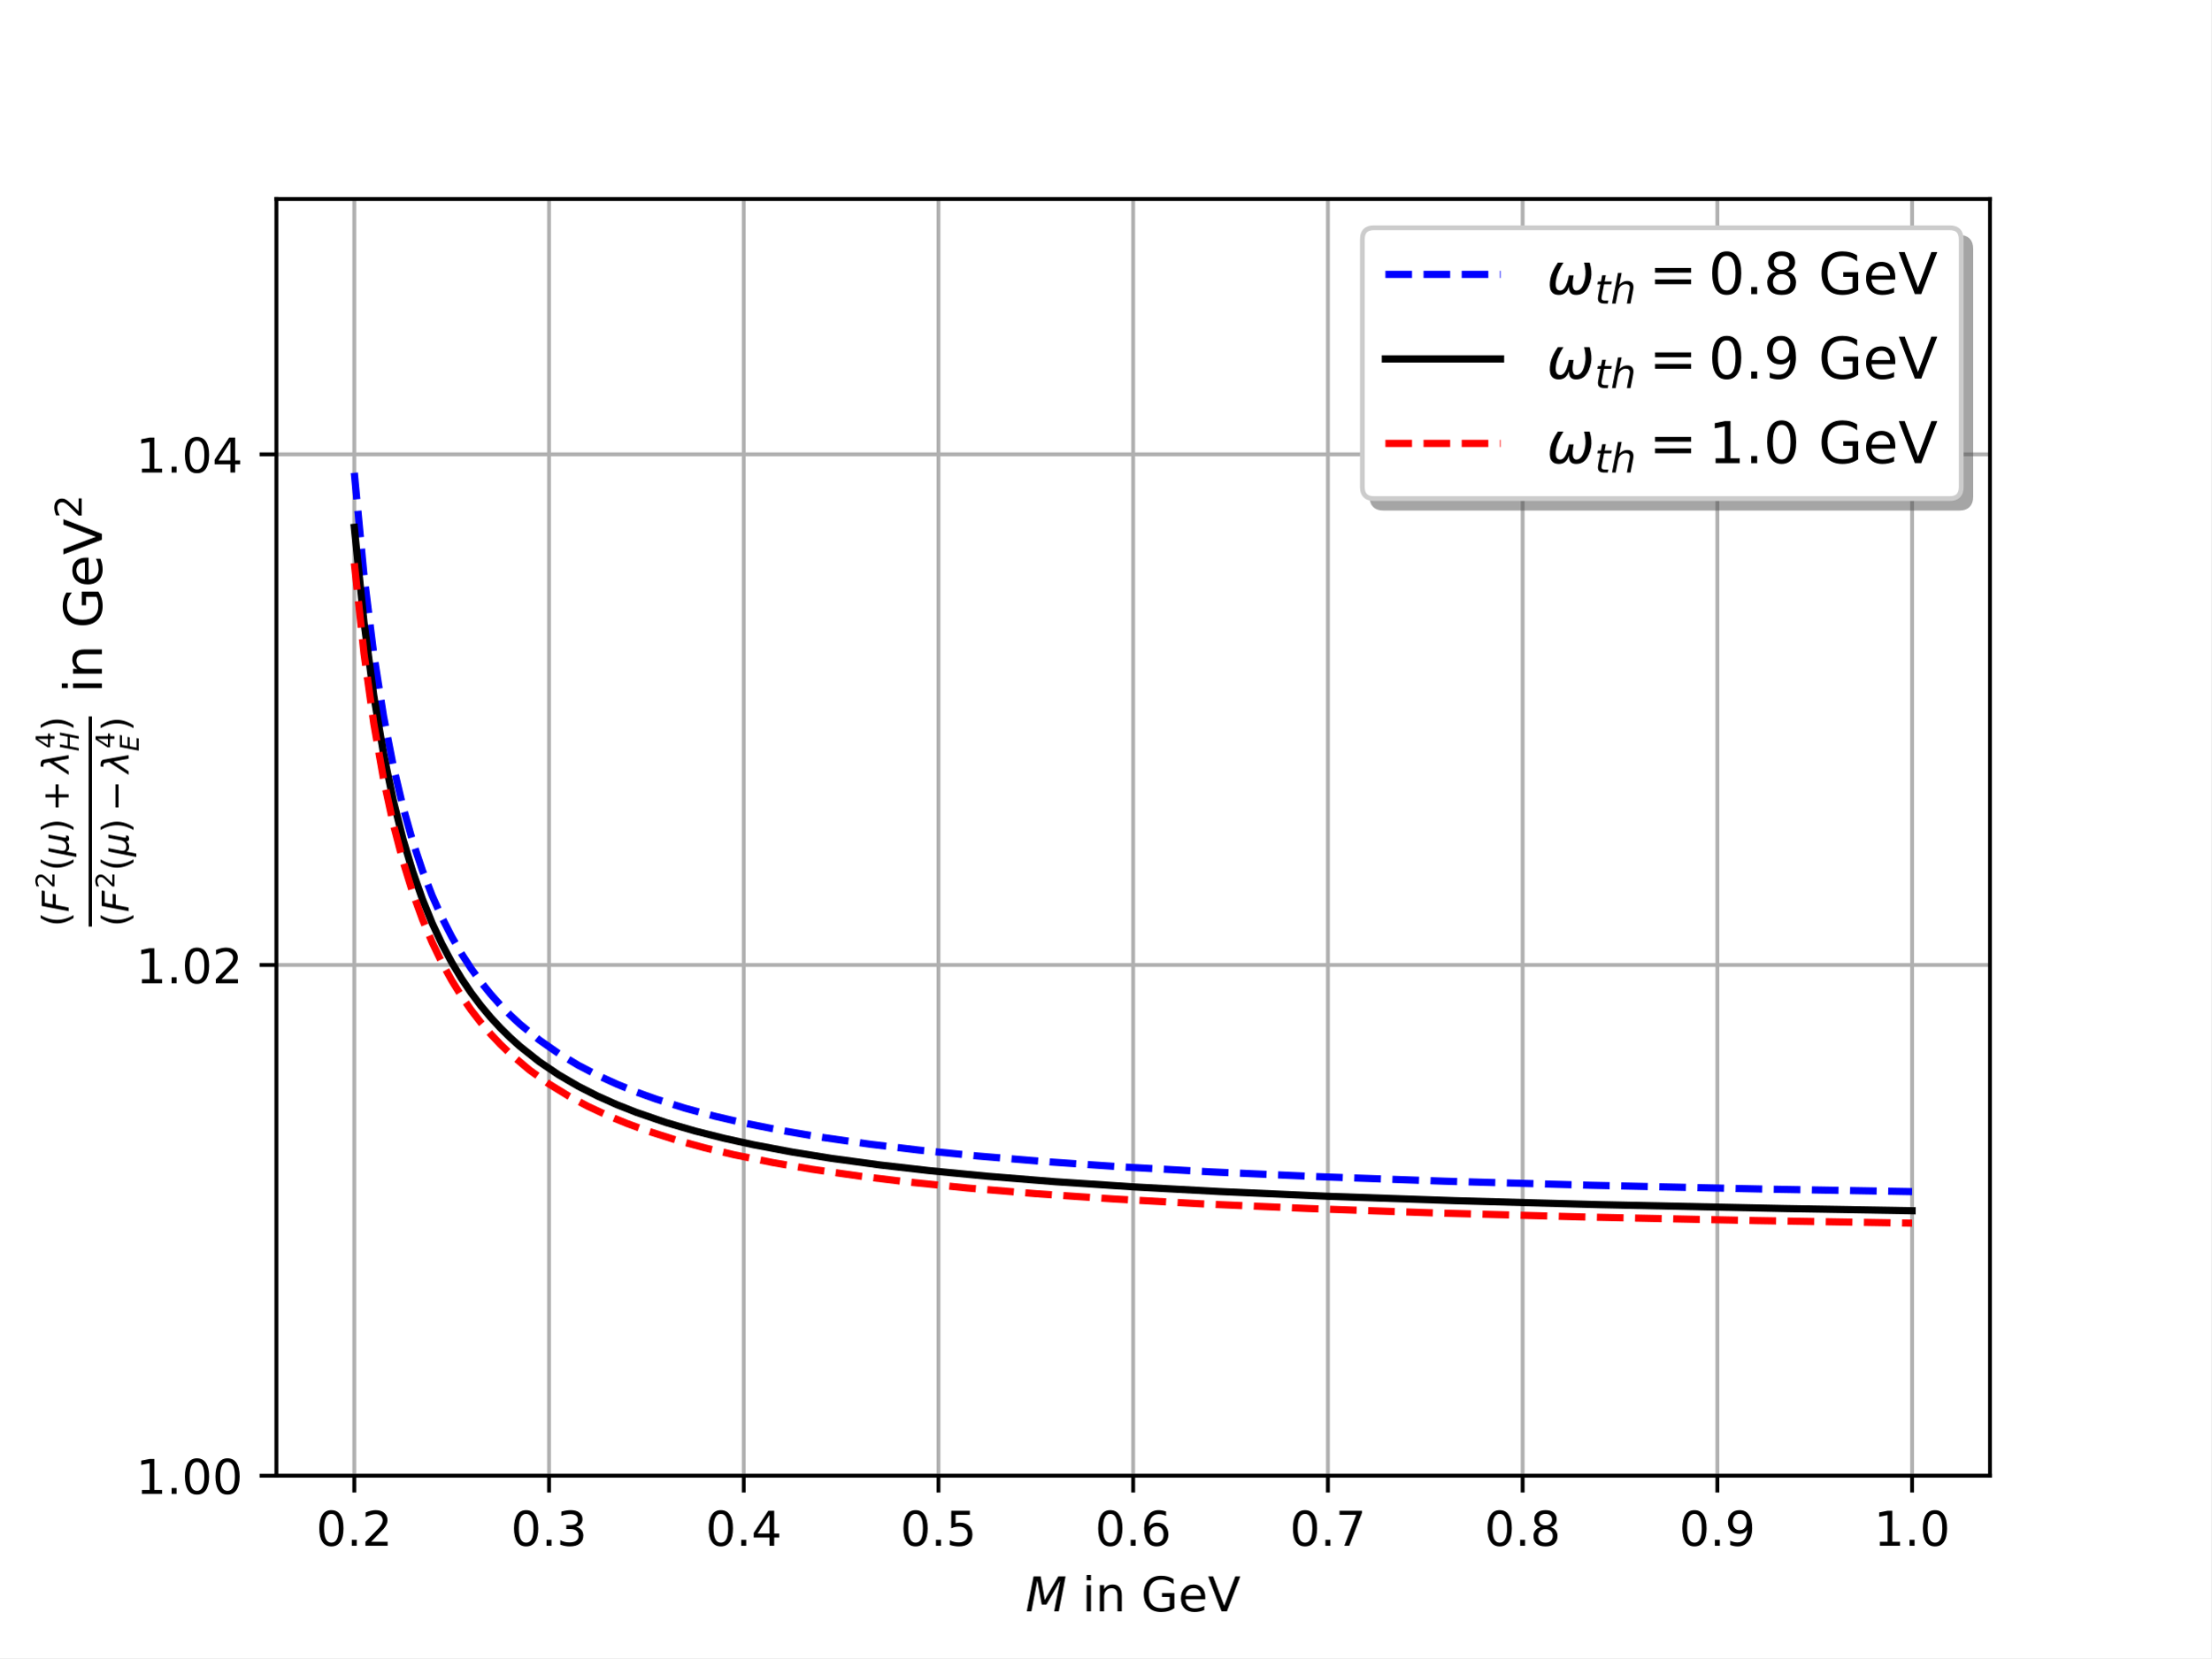
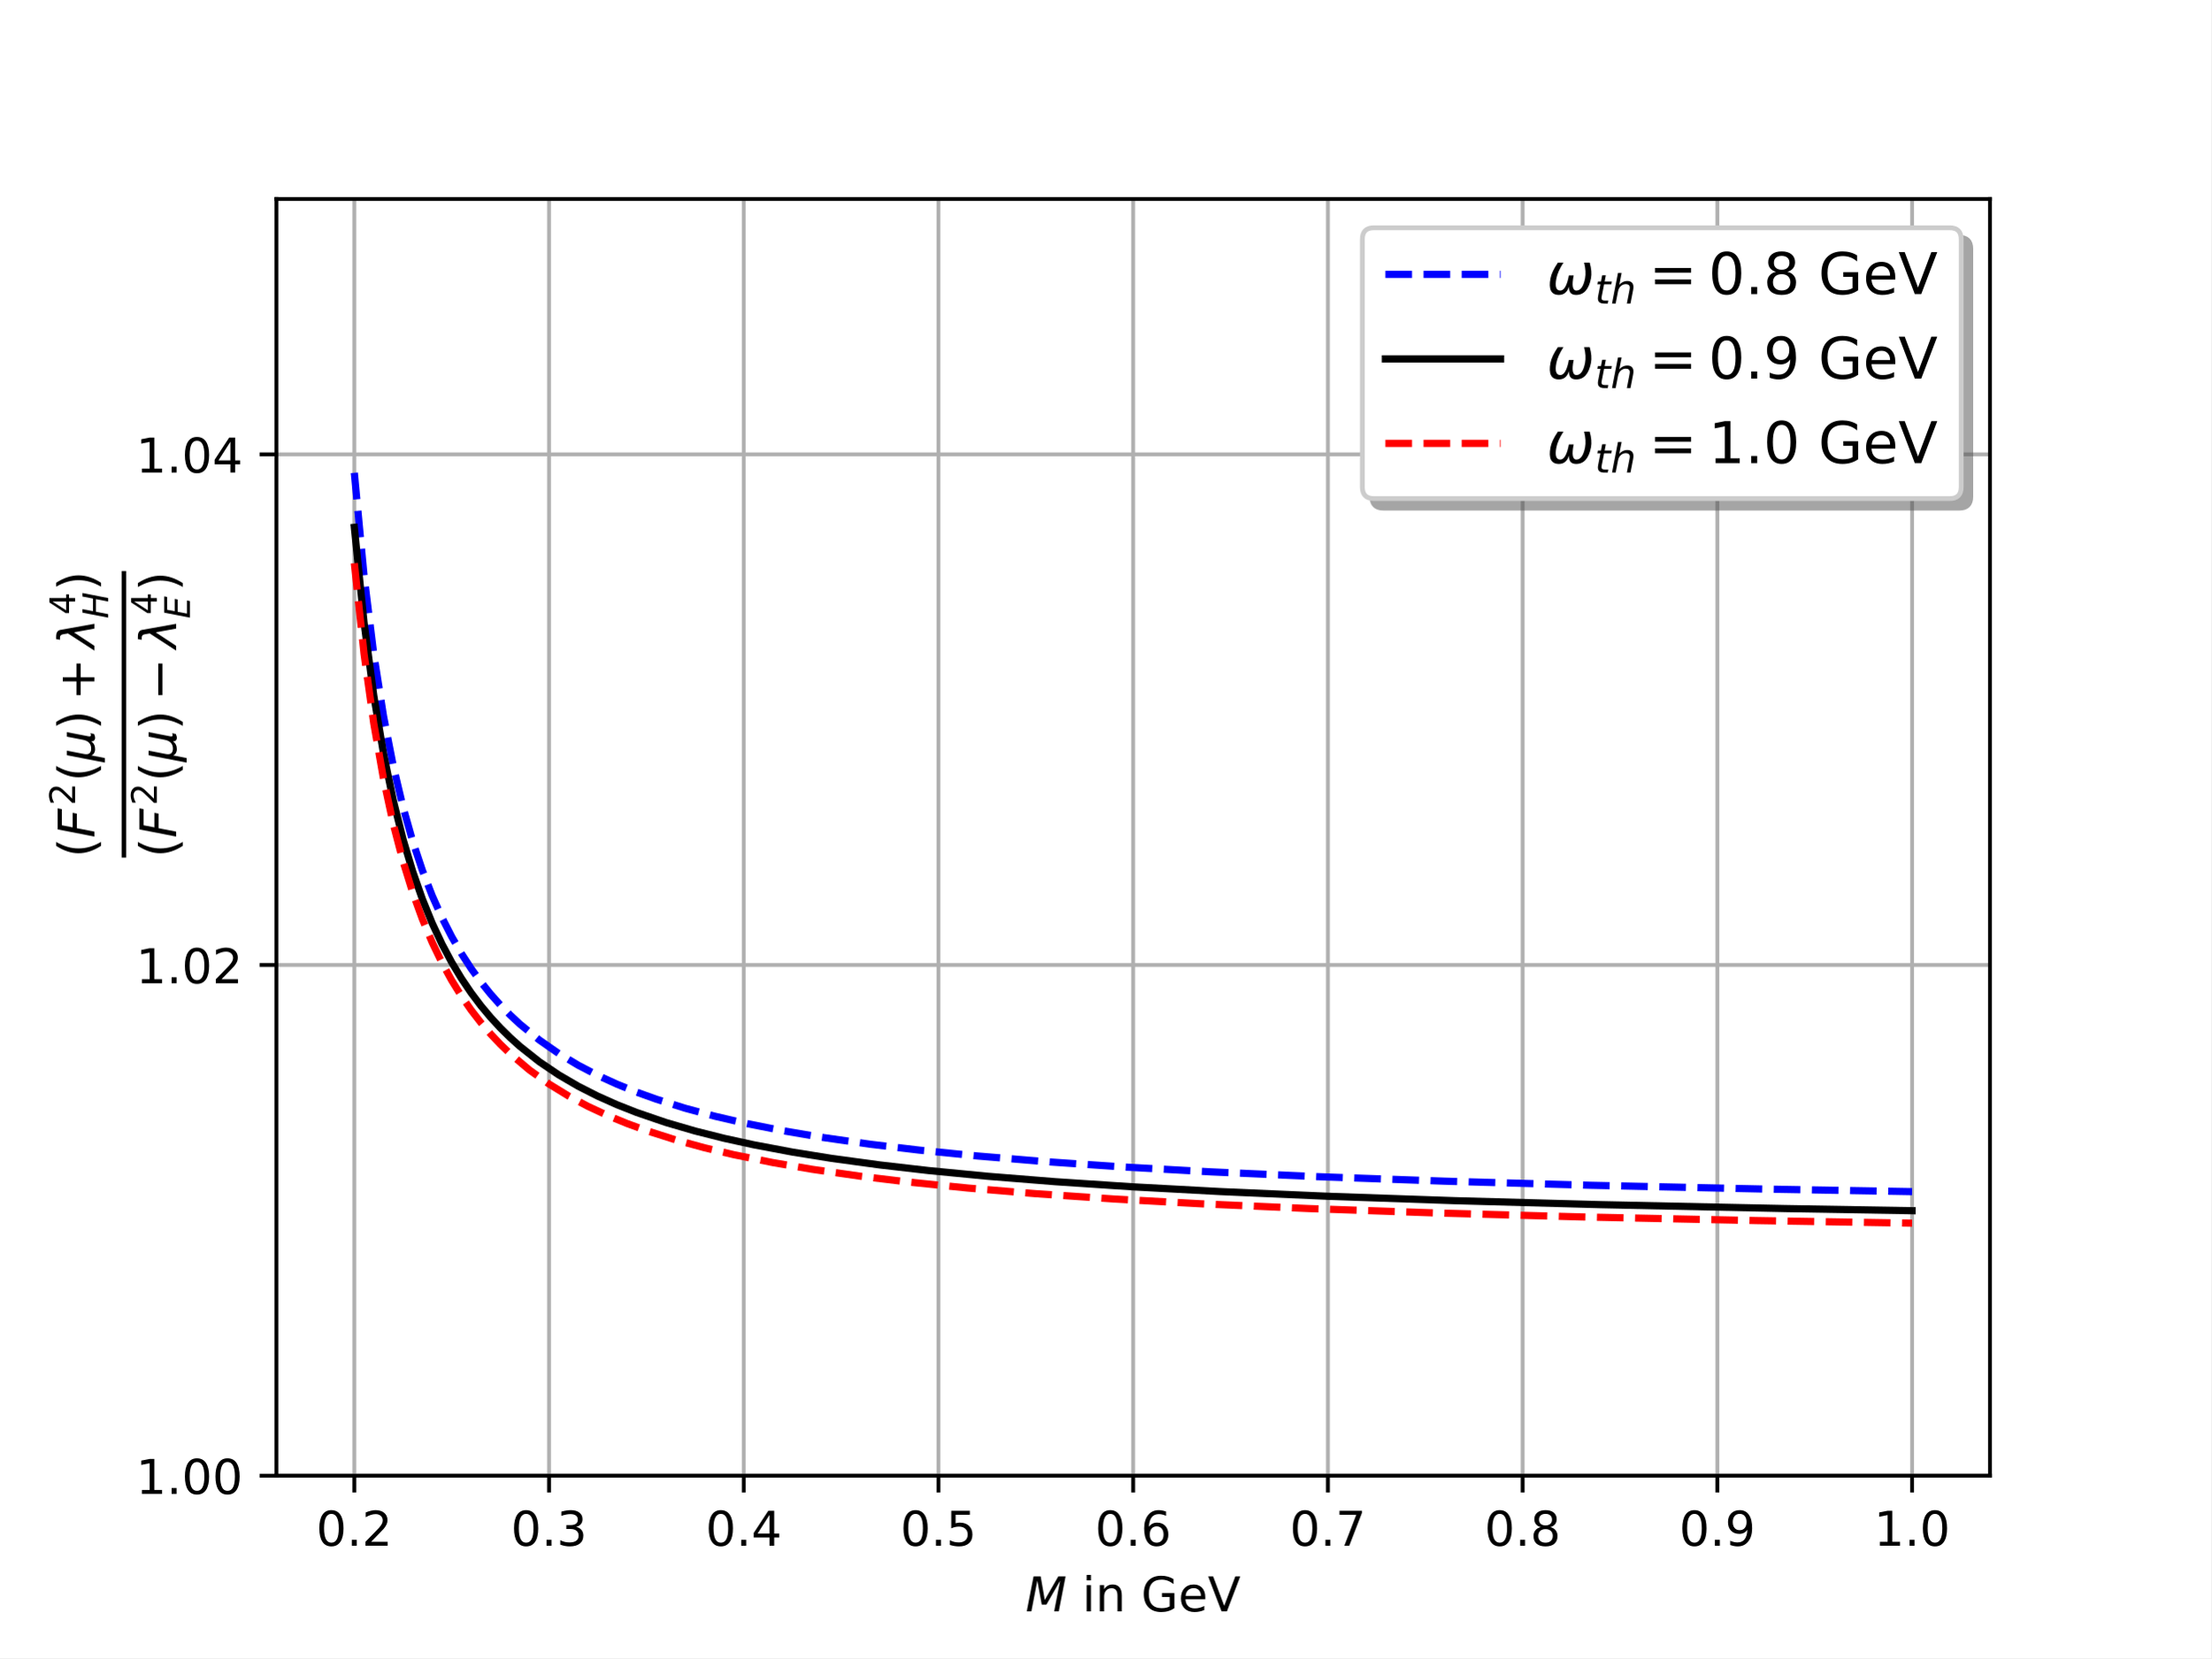
<svg xmlns="http://www.w3.org/2000/svg" xmlns:xlink="http://www.w3.org/1999/xlink" height="345.6pt" version="1.1" viewBox="0 0 460.8 345.6" width="460.8pt">
  <defs>
    <style type="text/css">
*{stroke-linecap:butt;stroke-linejoin:round;}
  </style>
  </defs>
  <g id="figure_1">
    <g id="patch_1">
      <path d="M 0 345.6  L 460.8 345.6  L 460.8 0  L 0 0  z " style="fill:#ffffff;" />
    </g>
    <g id="axes_1">
      <g id="patch_2">
        <path d="M 57.6 307.584  L 414.72 307.584  L 414.72 41.472  L 57.6 41.472  z " style="fill:#ffffff;" />
      </g>
      <g id="matplotlib.axis_1">
        <g id="xtick_1">
          <g id="line2d_1">
-             <path clip-path="url(#pf5745a50fa)" d="M 73.833 307.584  L 73.833 41.472  " style="fill:none;stroke:#b0b0b0;stroke-linecap:square;stroke-width:0.8;" />
+             <path clip-path="url(#p90b704d537)" d="M 73.833 307.584  L 73.833 41.472  " style="fill:none;stroke:#b0b0b0;stroke-linecap:square;stroke-width:0.8;" />
          </g>
          <g id="line2d_2">
            <defs>
-               <path d="M 0 0  L 0 3.5  " id="m57543f3399" style="stroke:#000000;stroke-width:0.8;" />
-             </defs>
-             <g>
-               <use style="stroke:#000000;stroke-width:0.8;" x="73.833" xlink:href="#m57543f3399" y="307.584" />
+               <path d="M 0 0  L 0 3.5  " id="m074c32ef45" style="stroke:#000000;stroke-width:0.8;" />
+             </defs>
+             <g>
+               <use style="stroke:#000000;stroke-width:0.8;" x="73.833" xlink:href="#m074c32ef45" y="307.584" />
            </g>
          </g>
          <g id="text_1">
            <defs>
              <path d="M 31.781 66.406  Q 24.172 66.406 20.328 58.906  Q 16.5 51.422 16.5 36.375  Q 16.5 21.391 20.328 13.891  Q 24.172 6.391 31.781 6.391  Q 39.453 6.391 43.281 13.891  Q 47.125 21.391 47.125 36.375  Q 47.125 51.422 43.281 58.906  Q 39.453 66.406 31.781 66.406  z M 31.781 74.219  Q 44.047 74.219 50.516 64.516  Q 56.984 54.828 56.984 36.375  Q 56.984 17.969 50.516 8.266  Q 44.047 -1.422 31.781 -1.422  Q 19.531 -1.422 13.062 8.266  Q 6.594 17.969 6.594 36.375  Q 6.594 54.828 13.062 64.516  Q 19.531 74.219 31.781 74.219  z " id="DejaVuSans-48" />
              <path d="M 10.688 12.406  L 21 12.406  L 21 0  L 10.688 0  z " id="DejaVuSans-46" />
              <path d="M 19.188 8.297  L 53.609 8.297  L 53.609 0  L 7.328 0  L 7.328 8.297  Q 12.938 14.109 22.625 23.891  Q 32.328 33.688 34.812 36.531  Q 39.547 41.844 41.422 45.531  Q 43.312 49.219 43.312 52.781  Q 43.312 58.594 39.234 62.25  Q 35.156 65.922 28.609 65.922  Q 23.969 65.922 18.812 64.312  Q 13.672 62.703 7.812 59.422  L 7.812 69.391  Q 13.766 71.781 18.938 73  Q 24.125 74.219 28.422 74.219  Q 39.75 74.219 46.484 68.547  Q 53.219 62.891 53.219 53.422  Q 53.219 48.922 51.531 44.891  Q 49.859 40.875 45.406 35.406  Q 44.188 33.984 37.641 27.219  Q 31.109 20.453 19.188 8.297  z " id="DejaVuSans-50" />
            </defs>
            <g transform="translate(65.88116 322.1824)scale(0.1 -0.1)">
              <use xlink:href="#DejaVuSans-48" />
              <use x="63.623" xlink:href="#DejaVuSans-46" />
              <use x="95.41" xlink:href="#DejaVuSans-50" />
            </g>
          </g>
        </g>
        <g id="xtick_2">
          <g id="line2d_3">
-             <path clip-path="url(#pf5745a50fa)" d="M 114.415 307.584  L 114.415 41.472  " style="fill:none;stroke:#b0b0b0;stroke-linecap:square;stroke-width:0.8;" />
+             <path clip-path="url(#p90b704d537)" d="M 114.415 307.584  L 114.415 41.472  " style="fill:none;stroke:#b0b0b0;stroke-linecap:square;stroke-width:0.8;" />
          </g>
          <g id="line2d_4">
            <g>
-               <use style="stroke:#000000;stroke-width:0.8;" x="114.415" xlink:href="#m57543f3399" y="307.584" />
+               <use style="stroke:#000000;stroke-width:0.8;" x="114.415" xlink:href="#m074c32ef45" y="307.584" />
            </g>
          </g>
          <g id="text_2">
            <defs>
              <path d="M 40.578 39.312  Q 47.656 37.797 51.625 33  Q 55.609 28.219 55.609 21.188  Q 55.609 10.406 48.188 4.484  Q 40.766 -1.422 27.094 -1.422  Q 22.516 -1.422 17.656 -0.516  Q 12.797 0.391 7.625 2.203  L 7.625 11.719  Q 11.719 9.328 16.594 8.109  Q 21.484 6.891 26.812 6.891  Q 36.078 6.891 40.938 10.547  Q 45.797 14.203 45.797 21.188  Q 45.797 27.641 41.281 31.266  Q 36.766 34.906 28.719 34.906  L 20.219 34.906  L 20.219 43.016  L 29.109 43.016  Q 36.375 43.016 40.234 45.922  Q 44.094 48.828 44.094 54.297  Q 44.094 59.906 40.109 62.906  Q 36.141 65.922 28.719 65.922  Q 24.656 65.922 20.016 65.031  Q 15.375 64.156 9.812 62.312  L 9.812 71.094  Q 15.438 72.656 20.344 73.438  Q 25.25 74.219 29.594 74.219  Q 40.828 74.219 47.359 69.109  Q 53.906 64.016 53.906 55.328  Q 53.906 49.266 50.438 45.094  Q 46.969 40.922 40.578 39.312  z " id="DejaVuSans-51" />
            </defs>
            <g transform="translate(106.463 322.1824)scale(0.1 -0.1)">
              <use xlink:href="#DejaVuSans-48" />
              <use x="63.623" xlink:href="#DejaVuSans-46" />
              <use x="95.41" xlink:href="#DejaVuSans-51" />
            </g>
          </g>
        </g>
        <g id="xtick_3">
          <g id="line2d_5">
-             <path clip-path="url(#pf5745a50fa)" d="M 154.996 307.584  L 154.996 41.472  " style="fill:none;stroke:#b0b0b0;stroke-linecap:square;stroke-width:0.8;" />
+             <path clip-path="url(#p90b704d537)" d="M 154.996 307.584  L 154.996 41.472  " style="fill:none;stroke:#b0b0b0;stroke-linecap:square;stroke-width:0.8;" />
          </g>
          <g id="line2d_6">
            <g>
-               <use style="stroke:#000000;stroke-width:0.8;" x="154.996" xlink:href="#m57543f3399" y="307.584" />
+               <use style="stroke:#000000;stroke-width:0.8;" x="154.996" xlink:href="#m074c32ef45" y="307.584" />
            </g>
          </g>
          <g id="text_3">
            <defs>
              <path d="M 37.797 64.312  L 12.891 25.391  L 37.797 25.391  z M 35.203 72.906  L 47.609 72.906  L 47.609 25.391  L 58.016 25.391  L 58.016 17.188  L 47.609 17.188  L 47.609 0  L 37.797 0  L 37.797 17.188  L 4.891 17.188  L 4.891 26.703  z " id="DejaVuSans-52" />
            </defs>
            <g transform="translate(147.0448 322.1824)scale(0.1 -0.1)">
              <use xlink:href="#DejaVuSans-48" />
              <use x="63.623" xlink:href="#DejaVuSans-46" />
              <use x="95.41" xlink:href="#DejaVuSans-52" />
            </g>
          </g>
        </g>
        <g id="xtick_4">
          <g id="line2d_7">
-             <path clip-path="url(#pf5745a50fa)" d="M 195.578 307.584  L 195.578 41.472  " style="fill:none;stroke:#b0b0b0;stroke-linecap:square;stroke-width:0.8;" />
+             <path clip-path="url(#p90b704d537)" d="M 195.578 307.584  L 195.578 41.472  " style="fill:none;stroke:#b0b0b0;stroke-linecap:square;stroke-width:0.8;" />
          </g>
          <g id="line2d_8">
            <g>
-               <use style="stroke:#000000;stroke-width:0.8;" x="195.578" xlink:href="#m57543f3399" y="307.584" />
+               <use style="stroke:#000000;stroke-width:0.8;" x="195.578" xlink:href="#m074c32ef45" y="307.584" />
            </g>
          </g>
          <g id="text_4">
            <defs>
              <path d="M 10.797 72.906  L 49.516 72.906  L 49.516 64.594  L 19.828 64.594  L 19.828 46.734  Q 21.969 47.469 24.109 47.828  Q 26.266 48.188 28.422 48.188  Q 40.625 48.188 47.75 41.5  Q 54.891 34.812 54.891 23.391  Q 54.891 11.625 47.562 5.094  Q 40.234 -1.422 26.906 -1.422  Q 22.312 -1.422 17.547 -0.641  Q 12.797 0.141 7.719 1.703  L 7.719 11.625  Q 12.109 9.234 16.797 8.062  Q 21.484 6.891 26.703 6.891  Q 35.156 6.891 40.078 11.328  Q 45.016 15.766 45.016 23.391  Q 45.016 31 40.078 35.438  Q 35.156 39.891 26.703 39.891  Q 22.75 39.891 18.812 39.016  Q 14.891 38.141 10.797 36.281  z " id="DejaVuSans-53" />
            </defs>
            <g transform="translate(187.6266 322.1824)scale(0.1 -0.1)">
              <use xlink:href="#DejaVuSans-48" />
              <use x="63.623" xlink:href="#DejaVuSans-46" />
              <use x="95.41" xlink:href="#DejaVuSans-53" />
            </g>
          </g>
        </g>
        <g id="xtick_5">
          <g id="line2d_9">
-             <path clip-path="url(#pf5745a50fa)" d="M 236.16 307.584  L 236.16 41.472  " style="fill:none;stroke:#b0b0b0;stroke-linecap:square;stroke-width:0.8;" />
+             <path clip-path="url(#p90b704d537)" d="M 236.16 307.584  L 236.16 41.472  " style="fill:none;stroke:#b0b0b0;stroke-linecap:square;stroke-width:0.8;" />
          </g>
          <g id="line2d_10">
            <g>
-               <use style="stroke:#000000;stroke-width:0.8;" x="236.16" xlink:href="#m57543f3399" y="307.584" />
+               <use style="stroke:#000000;stroke-width:0.8;" x="236.16" xlink:href="#m074c32ef45" y="307.584" />
            </g>
          </g>
          <g id="text_5">
            <defs>
              <path d="M 33.016 40.375  Q 26.375 40.375 22.484 35.828  Q 18.609 31.297 18.609 23.391  Q 18.609 15.531 22.484 10.953  Q 26.375 6.391 33.016 6.391  Q 39.656 6.391 43.531 10.953  Q 47.406 15.531 47.406 23.391  Q 47.406 31.297 43.531 35.828  Q 39.656 40.375 33.016 40.375  z M 52.594 71.297  L 52.594 62.312  Q 48.875 64.062 45.094 64.984  Q 41.312 65.922 37.594 65.922  Q 27.828 65.922 22.672 59.328  Q 17.531 52.734 16.797 39.406  Q 19.672 43.656 24.016 45.922  Q 28.375 48.188 33.594 48.188  Q 44.578 48.188 50.953 41.516  Q 57.328 34.859 57.328 23.391  Q 57.328 12.156 50.688 5.359  Q 44.047 -1.422 33.016 -1.422  Q 20.359 -1.422 13.672 8.266  Q 6.984 17.969 6.984 36.375  Q 6.984 53.656 15.188 63.938  Q 23.391 74.219 37.203 74.219  Q 40.922 74.219 44.703 73.484  Q 48.484 72.75 52.594 71.297  z " id="DejaVuSans-54" />
            </defs>
            <g transform="translate(228.2084 322.1824)scale(0.1 -0.1)">
              <use xlink:href="#DejaVuSans-48" />
              <use x="63.623" xlink:href="#DejaVuSans-46" />
              <use x="95.41" xlink:href="#DejaVuSans-54" />
            </g>
          </g>
        </g>
        <g id="xtick_6">
          <g id="line2d_11">
-             <path clip-path="url(#pf5745a50fa)" d="M 276.742 307.584  L 276.742 41.472  " style="fill:none;stroke:#b0b0b0;stroke-linecap:square;stroke-width:0.8;" />
+             <path clip-path="url(#p90b704d537)" d="M 276.742 307.584  L 276.742 41.472  " style="fill:none;stroke:#b0b0b0;stroke-linecap:square;stroke-width:0.8;" />
          </g>
          <g id="line2d_12">
            <g>
-               <use style="stroke:#000000;stroke-width:0.8;" x="276.742" xlink:href="#m57543f3399" y="307.584" />
+               <use style="stroke:#000000;stroke-width:0.8;" x="276.742" xlink:href="#m074c32ef45" y="307.584" />
            </g>
          </g>
          <g id="text_6">
            <defs>
              <path d="M 8.203 72.906  L 55.078 72.906  L 55.078 68.703  L 28.609 0  L 18.312 0  L 43.219 64.594  L 8.203 64.594  z " id="DejaVuSans-55" />
            </defs>
            <g transform="translate(268.7903 322.1824)scale(0.1 -0.1)">
              <use xlink:href="#DejaVuSans-48" />
              <use x="63.623" xlink:href="#DejaVuSans-46" />
              <use x="95.41" xlink:href="#DejaVuSans-55" />
            </g>
          </g>
        </g>
        <g id="xtick_7">
          <g id="line2d_13">
-             <path clip-path="url(#pf5745a50fa)" d="M 317.324 307.584  L 317.324 41.472  " style="fill:none;stroke:#b0b0b0;stroke-linecap:square;stroke-width:0.8;" />
+             <path clip-path="url(#p90b704d537)" d="M 317.324 307.584  L 317.324 41.472  " style="fill:none;stroke:#b0b0b0;stroke-linecap:square;stroke-width:0.8;" />
          </g>
          <g id="line2d_14">
            <g>
-               <use style="stroke:#000000;stroke-width:0.8;" x="317.324" xlink:href="#m57543f3399" y="307.584" />
+               <use style="stroke:#000000;stroke-width:0.8;" x="317.324" xlink:href="#m074c32ef45" y="307.584" />
            </g>
          </g>
          <g id="text_7">
            <defs>
              <path d="M 31.781 34.625  Q 24.75 34.625 20.719 30.859  Q 16.703 27.094 16.703 20.516  Q 16.703 13.922 20.719 10.156  Q 24.75 6.391 31.781 6.391  Q 38.812 6.391 42.859 10.172  Q 46.922 13.969 46.922 20.516  Q 46.922 27.094 42.891 30.859  Q 38.875 34.625 31.781 34.625  z M 21.922 38.812  Q 15.578 40.375 12.031 44.719  Q 8.5 49.078 8.5 55.328  Q 8.5 64.062 14.719 69.141  Q 20.953 74.219 31.781 74.219  Q 42.672 74.219 48.875 69.141  Q 55.078 64.062 55.078 55.328  Q 55.078 49.078 51.531 44.719  Q 48 40.375 41.703 38.812  Q 48.828 37.156 52.797 32.312  Q 56.781 27.484 56.781 20.516  Q 56.781 9.906 50.312 4.234  Q 43.844 -1.422 31.781 -1.422  Q 19.734 -1.422 13.25 4.234  Q 6.781 9.906 6.781 20.516  Q 6.781 27.484 10.781 32.312  Q 14.797 37.156 21.922 38.812  z M 18.312 54.391  Q 18.312 48.734 21.844 45.562  Q 25.391 42.391 31.781 42.391  Q 38.141 42.391 41.719 45.562  Q 45.312 48.734 45.312 54.391  Q 45.312 60.062 41.719 63.234  Q 38.141 66.406 31.781 66.406  Q 25.391 66.406 21.844 63.234  Q 18.312 60.062 18.312 54.391  z " id="DejaVuSans-56" />
            </defs>
            <g transform="translate(309.3721 322.1824)scale(0.1 -0.1)">
              <use xlink:href="#DejaVuSans-48" />
              <use x="63.623" xlink:href="#DejaVuSans-46" />
              <use x="95.41" xlink:href="#DejaVuSans-56" />
            </g>
          </g>
        </g>
        <g id="xtick_8">
          <g id="line2d_15">
-             <path clip-path="url(#pf5745a50fa)" d="M 357.905 307.584  L 357.905 41.472  " style="fill:none;stroke:#b0b0b0;stroke-linecap:square;stroke-width:0.8;" />
+             <path clip-path="url(#p90b704d537)" d="M 357.905 307.584  L 357.905 41.472  " style="fill:none;stroke:#b0b0b0;stroke-linecap:square;stroke-width:0.8;" />
          </g>
          <g id="line2d_16">
            <g>
-               <use style="stroke:#000000;stroke-width:0.8;" x="357.905" xlink:href="#m57543f3399" y="307.584" />
+               <use style="stroke:#000000;stroke-width:0.8;" x="357.905" xlink:href="#m074c32ef45" y="307.584" />
            </g>
          </g>
          <g id="text_8">
            <defs>
              <path d="M 10.984 1.516  L 10.984 10.5  Q 14.703 8.734 18.5 7.812  Q 22.312 6.891 25.984 6.891  Q 35.75 6.891 40.891 13.453  Q 46.047 20.016 46.781 33.406  Q 43.953 29.203 39.594 26.953  Q 35.25 24.703 29.984 24.703  Q 19.047 24.703 12.672 31.312  Q 6.297 37.938 6.297 49.422  Q 6.297 60.641 12.938 67.422  Q 19.578 74.219 30.609 74.219  Q 43.266 74.219 49.922 64.516  Q 56.594 54.828 56.594 36.375  Q 56.594 19.141 48.406 8.859  Q 40.234 -1.422 26.422 -1.422  Q 22.703 -1.422 18.891 -0.688  Q 15.094 0.047 10.984 1.516  z M 30.609 32.422  Q 37.25 32.422 41.125 36.953  Q 45.016 41.5 45.016 49.422  Q 45.016 57.281 41.125 61.844  Q 37.25 66.406 30.609 66.406  Q 23.969 66.406 20.094 61.844  Q 16.219 57.281 16.219 49.422  Q 16.219 41.5 20.094 36.953  Q 23.969 32.422 30.609 32.422  z " id="DejaVuSans-57" />
            </defs>
            <g transform="translate(349.9539 322.1824)scale(0.1 -0.1)">
              <use xlink:href="#DejaVuSans-48" />
              <use x="63.623" xlink:href="#DejaVuSans-46" />
              <use x="95.41" xlink:href="#DejaVuSans-57" />
            </g>
          </g>
        </g>
        <g id="xtick_9">
          <g id="line2d_17">
-             <path clip-path="url(#pf5745a50fa)" d="M 398.487 307.584  L 398.487 41.472  " style="fill:none;stroke:#b0b0b0;stroke-linecap:square;stroke-width:0.8;" />
+             <path clip-path="url(#p90b704d537)" d="M 398.487 307.584  L 398.487 41.472  " style="fill:none;stroke:#b0b0b0;stroke-linecap:square;stroke-width:0.8;" />
          </g>
          <g id="line2d_18">
            <g>
-               <use style="stroke:#000000;stroke-width:0.8;" x="398.487" xlink:href="#m57543f3399" y="307.584" />
+               <use style="stroke:#000000;stroke-width:0.8;" x="398.487" xlink:href="#m074c32ef45" y="307.584" />
            </g>
          </g>
          <g id="text_9">
            <defs>
              <path d="M 12.406 8.297  L 28.516 8.297  L 28.516 63.922  L 10.984 60.406  L 10.984 69.391  L 28.422 72.906  L 38.281 72.906  L 38.281 8.297  L 54.391 8.297  L 54.391 0  L 12.406 0  z " id="DejaVuSans-49" />
            </defs>
            <g transform="translate(390.5357 322.1824)scale(0.1 -0.1)">
              <use xlink:href="#DejaVuSans-49" />
              <use x="63.623" xlink:href="#DejaVuSans-46" />
              <use x="95.41" xlink:href="#DejaVuSans-48" />
            </g>
          </g>
        </g>
        <g id="text_10">
          <defs>
            <path d="M 16.891 72.906  L 31.688 72.906  L 40.188 23.781  L 68.406 72.906  L 83.594 72.906  L 69.391 0  L 59.812 0  L 72.219 63.922  L 43.609 14.016  L 33.984 14.016  L 24.703 64.109  L 12.312 0  L 2.688 0  z " id="DejaVuSans-Oblique-77" />
            <path id="DejaVuSans-32" />
            <path d="M 9.422 54.688  L 18.406 54.688  L 18.406 0  L 9.422 0  z M 9.422 75.984  L 18.406 75.984  L 18.406 64.594  L 9.422 64.594  z " id="DejaVuSans-105" />
            <path d="M 54.891 33.016  L 54.891 0  L 45.906 0  L 45.906 32.719  Q 45.906 40.484 42.875 44.328  Q 39.844 48.188 33.797 48.188  Q 26.516 48.188 22.312 43.547  Q 18.109 38.922 18.109 30.906  L 18.109 0  L 9.078 0  L 9.078 54.688  L 18.109 54.688  L 18.109 46.188  Q 21.344 51.125 25.703 53.562  Q 30.078 56 35.797 56  Q 45.219 56 50.047 50.172  Q 54.891 44.344 54.891 33.016  z " id="DejaVuSans-110" />
            <path d="M 59.516 10.406  L 59.516 29.984  L 43.406 29.984  L 43.406 38.094  L 69.281 38.094  L 69.281 6.781  Q 63.578 2.734 56.688 0.656  Q 49.812 -1.422 42 -1.422  Q 24.906 -1.422 15.25 8.562  Q 5.609 18.562 5.609 36.375  Q 5.609 54.25 15.25 64.234  Q 24.906 74.219 42 74.219  Q 49.125 74.219 55.547 72.453  Q 61.969 70.703 67.391 67.281  L 67.391 56.781  Q 61.922 61.422 55.766 63.766  Q 49.609 66.109 42.828 66.109  Q 29.438 66.109 22.719 58.641  Q 16.016 51.172 16.016 36.375  Q 16.016 21.625 22.719 14.156  Q 29.438 6.688 42.828 6.688  Q 48.047 6.688 52.141 7.594  Q 56.25 8.5 59.516 10.406  z " id="DejaVuSans-71" />
            <path d="M 56.203 29.594  L 56.203 25.203  L 14.891 25.203  Q 15.484 15.922 20.484 11.062  Q 25.484 6.203 34.422 6.203  Q 39.594 6.203 44.453 7.469  Q 49.312 8.734 54.109 11.281  L 54.109 2.781  Q 49.266 0.734 44.188 -0.344  Q 39.109 -1.422 33.891 -1.422  Q 20.797 -1.422 13.156 6.188  Q 5.516 13.812 5.516 26.812  Q 5.516 40.234 12.766 48.109  Q 20.016 56 32.328 56  Q 43.359 56 49.781 48.891  Q 56.203 41.797 56.203 29.594  z M 47.219 32.234  Q 47.125 39.594 43.094 43.984  Q 39.062 48.391 32.422 48.391  Q 24.906 48.391 20.391 44.141  Q 15.875 39.891 15.188 32.172  z " id="DejaVuSans-101" />
            <path d="M 28.609 0  L 0.781 72.906  L 11.078 72.906  L 34.188 11.531  L 57.328 72.906  L 67.578 72.906  L 39.797 0  z " id="DejaVuSans-86" />
          </defs>
          <g transform="translate(213.71 335.8606)scale(0.1 -0.1)">
            <use transform="translate(0 0.015625)" xlink:href="#DejaVuSans-Oblique-77" />
            <use transform="translate(86.2793 0.015625)" xlink:href="#DejaVuSans-32" />
            <use transform="translate(118.0664 0.015625)" xlink:href="#DejaVuSans-105" />
            <use transform="translate(145.8496 0.015625)" xlink:href="#DejaVuSans-110" />
            <use transform="translate(209.2285 0.015625)" xlink:href="#DejaVuSans-32" />
            <use transform="translate(241.0156 0.015625)" xlink:href="#DejaVuSans-71" />
            <use transform="translate(318.5059 0.015625)" xlink:href="#DejaVuSans-101" />
            <use transform="translate(380.0293 0.015625)" xlink:href="#DejaVuSans-86" />
          </g>
        </g>
      </g>
      <g id="matplotlib.axis_2">
        <g id="ytick_1">
          <g id="line2d_19">
-             <path clip-path="url(#pf5745a50fa)" d="M 57.6 307.584  L 414.72 307.584  " style="fill:none;stroke:#b0b0b0;stroke-linecap:square;stroke-width:0.8;" />
+             <path clip-path="url(#p90b704d537)" d="M 57.6 307.584  L 414.72 307.584  " style="fill:none;stroke:#b0b0b0;stroke-linecap:square;stroke-width:0.8;" />
          </g>
          <g id="line2d_20">
            <defs>
-               <path d="M 0 0  L -3.5 0  " id="mbbd0f04691" style="stroke:#000000;stroke-width:0.8;" />
-             </defs>
-             <g>
-               <use style="stroke:#000000;stroke-width:0.8;" x="57.6" xlink:href="#mbbd0f04691" y="307.584" />
+               <path d="M 0 0  L -3.5 0  " id="mc17ceb7ff8" style="stroke:#000000;stroke-width:0.8;" />
+             </defs>
+             <g>
+               <use style="stroke:#000000;stroke-width:0.8;" x="57.6" xlink:href="#mc17ceb7ff8" y="307.584" />
            </g>
          </g>
          <g id="text_11">
            <g transform="translate(28.33438 311.3832)scale(0.1 -0.1)">
              <use xlink:href="#DejaVuSans-49" />
              <use x="63.623" xlink:href="#DejaVuSans-46" />
              <use x="95.41" xlink:href="#DejaVuSans-48" />
              <use x="159.033" xlink:href="#DejaVuSans-48" />
            </g>
          </g>
        </g>
        <g id="ytick_2">
          <g id="line2d_21">
-             <path clip-path="url(#pf5745a50fa)" d="M 57.6 201.139  L 414.72 201.139  " style="fill:none;stroke:#b0b0b0;stroke-linecap:square;stroke-width:0.8;" />
+             <path clip-path="url(#p90b704d537)" d="M 57.6 201.139  L 414.72 201.139  " style="fill:none;stroke:#b0b0b0;stroke-linecap:square;stroke-width:0.8;" />
          </g>
          <g id="line2d_22">
            <g>
-               <use style="stroke:#000000;stroke-width:0.8;" x="57.6" xlink:href="#mbbd0f04691" y="201.139" />
+               <use style="stroke:#000000;stroke-width:0.8;" x="57.6" xlink:href="#mc17ceb7ff8" y="201.139" />
            </g>
          </g>
          <g id="text_12">
            <g transform="translate(28.33438 204.9384)scale(0.1 -0.1)">
              <use xlink:href="#DejaVuSans-49" />
              <use x="63.623" xlink:href="#DejaVuSans-46" />
              <use x="95.41" xlink:href="#DejaVuSans-48" />
              <use x="159.033" xlink:href="#DejaVuSans-50" />
            </g>
          </g>
        </g>
        <g id="ytick_3">
          <g id="line2d_23">
-             <path clip-path="url(#pf5745a50fa)" d="M 57.6 94.694  L 414.72 94.694  " style="fill:none;stroke:#b0b0b0;stroke-linecap:square;stroke-width:0.8;" />
+             <path clip-path="url(#p90b704d537)" d="M 57.6 94.694  L 414.72 94.694  " style="fill:none;stroke:#b0b0b0;stroke-linecap:square;stroke-width:0.8;" />
          </g>
          <g id="line2d_24">
            <g>
-               <use style="stroke:#000000;stroke-width:0.8;" x="57.6" xlink:href="#mbbd0f04691" y="94.694" />
+               <use style="stroke:#000000;stroke-width:0.8;" x="57.6" xlink:href="#mc17ceb7ff8" y="94.694" />
            </g>
          </g>
          <g id="text_13">
            <g transform="translate(28.33438 98.49362)scale(0.1 -0.1)">
              <use xlink:href="#DejaVuSans-49" />
              <use x="63.623" xlink:href="#DejaVuSans-46" />
              <use x="95.41" xlink:href="#DejaVuSans-48" />
              <use x="159.033" xlink:href="#DejaVuSans-52" />
            </g>
          </g>
        </g>
        <g id="text_14">
          <defs>
            <path d="M 31 75.875  Q 24.469 64.656 21.281 53.656  Q 18.109 42.672 18.109 31.391  Q 18.109 20.125 21.312 9.062  Q 24.516 -2 31 -13.188  L 23.188 -13.188  Q 15.875 -1.703 12.234 9.375  Q 8.594 20.453 8.594 31.391  Q 8.594 42.281 12.203 53.312  Q 15.828 64.359 23.188 75.875  z " id="DejaVuSans-40" />
            <path d="M 16.891 72.906  L 58.688 72.906  L 57.078 64.594  L 25.094 64.594  L 20.906 43.109  L 49.812 43.109  L 48.188 34.812  L 19.281 34.812  L 12.5 0  L 2.688 0  z " id="DejaVuSans-Oblique-70" />
            <path d="M -1.312 -20.797  L 13.375 54.688  L 22.406 54.688  L 15.766 20.656  Q 15.578 19.625 15.422 18.359  Q 15.281 17.094 15.281 15.828  Q 15.281 11.281 18.141 8.828  Q 21 6.391 26.312 6.391  Q 33.547 6.391 37.984 10.484  Q 42.438 14.594 44 22.797  L 50.203 54.688  L 59.188 54.688  L 51.031 12.641  Q 50.828 11.719 50.75 11.031  Q 50.688 10.359 50.688 9.812  Q 50.688 8.297 51.297 7.594  Q 51.906 6.891 53.219 6.891  Q 53.719 6.891 54.562 7.125  Q 55.422 7.375 56.984 8.016  L 55.609 0.781  Q 53.469 -0.297 51.516 -0.859  Q 49.562 -1.422 47.703 -1.422  Q 44.484 -1.422 42.656 0.625  Q 40.828 2.688 40.828 6.297  Q 38.094 2.391 34.297 0.484  Q 30.516 -1.422 25.391 -1.422  Q 20.844 -1.422 17.453 0.672  Q 14.062 2.781 12.984 6.203  L 7.719 -20.797  z " id="DejaVuSans-Oblique-956" />
            <path d="M 8.016 75.875  L 15.828 75.875  Q 23.141 64.359 26.781 53.312  Q 30.422 42.281 30.422 31.391  Q 30.422 20.453 26.781 9.375  Q 23.141 -1.703 15.828 -13.188  L 8.016 -13.188  Q 14.5 -2 17.703 9.062  Q 20.906 20.125 20.906 31.391  Q 20.906 42.672 17.703 53.656  Q 14.5 64.656 8.016 75.875  z " id="DejaVuSans-41" />
            <path d="M 46 62.703  L 46 35.5  L 73.188 35.5  L 73.188 27.203  L 46 27.203  L 46 0  L 37.797 0  L 37.797 27.203  L 10.594 27.203  L 10.594 35.5  L 37.797 35.5  L 37.797 62.703  z " id="DejaVuSans-43" />
            <path d="M 36.719 67.438  L 48.828 0  L 39.312 0  L 31.844 40.438  L 5.125 0  L -4.391 0  L 29.734 52.438  L 28.031 62.109  Q 26.953 68.266 21.734 68.266  L 17.047 68.266  L 18.5 75.984  L 24.219 75.875  Q 35.203 75.734 36.719 67.438  z " id="DejaVuSans-Oblique-955" />
            <path d="M 16.891 72.906  L 26.812 72.906  L 21 43.016  L 56.781 43.016  L 62.594 72.906  L 72.516 72.906  L 58.297 0  L 48.391 0  L 55.172 34.719  L 19.391 34.719  L 12.594 0  L 2.688 0  z " id="DejaVuSans-Oblique-72" />
            <path d="M 10.594 35.5  L 73.188 35.5  L 73.188 27.203  L 10.594 27.203  z " id="DejaVuSans-8722" />
            <path d="M 16.891 72.906  L 62.984 72.906  L 61.375 64.594  L 25.094 64.594  L 20.906 43.016  L 55.719 43.016  L 54.109 34.719  L 19.281 34.719  L 14.203 8.297  L 51.312 8.297  L 49.703 0  L 2.688 0  z " id="DejaVuSans-Oblique-69" />
          </defs>
-           <g transform="translate(21.3304 193.1268)rotate(-90)scale(0.11 -0.11)">
+           <g transform="translate(29.244 178.7418)rotate(-90)scale(0.15 -0.15)">
            <use transform="translate(0 63.83594)scale(0.7)" xlink:href="#DejaVuSans-40" />
            <use transform="translate(27.30957 63.83594)scale(0.7)" xlink:href="#DejaVuSans-Oblique-70" />
            <use transform="translate(72.48498 90.63281)scale(0.49)" xlink:href="#DejaVuSans-50" />
            <use transform="translate(105.5743 63.83594)scale(0.7)" xlink:href="#DejaVuSans-40" />
            <use transform="translate(132.8839 63.83594)scale(0.7)" xlink:href="#DejaVuSans-Oblique-956" />
            <use transform="translate(177.42 63.83594)scale(0.7)" xlink:href="#DejaVuSans-41" />
            <use transform="translate(218.3673 63.83594)scale(0.7)" xlink:href="#DejaVuSans-43" />
            <use transform="translate(290.6573 63.83594)scale(0.7)" xlink:href="#DejaVuSans-Oblique-955" />
            <use transform="translate(337.2965 90.63281)scale(0.49)" xlink:href="#DejaVuSans-52" />
            <use transform="translate(332.0831 44.69531)scale(0.49)" xlink:href="#DejaVuSans-Oblique-72" />
            <use transform="translate(370.8429 63.83594)scale(0.7)" xlink:href="#DejaVuSans-41" />
            <use transform="translate(0 -49.71875)scale(0.7)" xlink:href="#DejaVuSans-40" />
            <use transform="translate(27.30957 -49.71875)scale(0.7)" xlink:href="#DejaVuSans-Oblique-70" />
            <use transform="translate(72.48498 -22.92188)scale(0.49)" xlink:href="#DejaVuSans-50" />
            <use transform="translate(105.5743 -49.71875)scale(0.7)" xlink:href="#DejaVuSans-40" />
            <use transform="translate(132.8839 -49.71875)scale(0.7)" xlink:href="#DejaVuSans-Oblique-956" />
            <use transform="translate(177.42 -49.71875)scale(0.7)" xlink:href="#DejaVuSans-41" />
            <use transform="translate(218.3673 -49.71875)scale(0.7)" xlink:href="#DejaVuSans-8722" />
            <use transform="translate(290.6573 -49.71875)scale(0.7)" xlink:href="#DejaVuSans-Oblique-955" />
            <use transform="translate(337.2965 -22.92188)scale(0.49)" xlink:href="#DejaVuSans-52" />
            <use transform="translate(332.0831 -68.85938)scale(0.49)" xlink:href="#DejaVuSans-Oblique-69" />
            <use transform="translate(370.3859 -49.71875)scale(0.7)" xlink:href="#DejaVuSans-41" />
-             <use transform="translate(410.6525 0.898438)" xlink:href="#DejaVuSans-32" />
-             <use transform="translate(442.4396 0.898438)" xlink:href="#DejaVuSans-105" />
-             <use transform="translate(470.2228 0.898438)" xlink:href="#DejaVuSans-110" />
-             <use transform="translate(533.6017 0.898438)" xlink:href="#DejaVuSans-32" />
-             <use transform="translate(565.3888 0.898438)" xlink:href="#DejaVuSans-71" />
-             <use transform="translate(642.879 0.898438)" xlink:href="#DejaVuSans-101" />
-             <use transform="translate(704.4025 0.898438)" xlink:href="#DejaVuSans-86" />
-             <use transform="translate(773.7677 39.17969)scale(0.7)" xlink:href="#DejaVuSans-50" />
            <path d="M 0 19.695  L 0 25.945  L 398.152 25.945  L 398.152 19.695  L 0 19.695  z " />
          </g>
        </g>
      </g>
      <g id="line2d_25">
-         <path clip-path="url(#pf5745a50fa)" d="M 73.833 98.547  L 75.862 120.016  L 77.891 136.377  L 79.92 149.254  L 81.949 159.646  L 83.978 168.205  L 86.007 175.374  L 88.036 181.464  L 90.065 186.698  L 92.095 191.244  L 94.124 195.228  L 96.153 198.747  L 98.182 201.877  L 100.211 204.679  L 102.24 207.2  L 104.269 209.481  L 106.298 211.553  L 108.327 213.445  L 112.385 216.77  L 116.444 219.598  L 120.502 222.031  L 124.56 224.145  L 128.618 225.999  L 132.676 227.637  L 136.735 229.095  L 142.822 231.003  L 148.909 232.639  L 154.996 234.057  L 163.113 235.676  L 171.229 237.051  L 181.375 238.5  L 191.52 239.718  L 203.695 240.945  L 217.898 242.129  L 234.131 243.239  L 252.393 244.257  L 274.713 245.26  L 301.091 246.2  L 331.527 247.053  L 368.051 247.85  L 398.487 248.38  L 398.487 248.38  " style="fill:none;stroke:#0000ff;stroke-dasharray:5.55,2.4;stroke-dashoffset:0;stroke-width:1.5;" />
+         <path clip-path="url(#p90b704d537)" d="M 73.833 98.547  L 75.862 120.016  L 77.891 136.377  L 79.92 149.254  L 81.949 159.646  L 83.978 168.205  L 86.007 175.374  L 88.036 181.464  L 90.065 186.698  L 92.095 191.244  L 94.124 195.228  L 96.153 198.747  L 98.182 201.877  L 100.211 204.679  L 102.24 207.2  L 104.269 209.481  L 106.298 211.553  L 108.327 213.445  L 112.385 216.77  L 116.444 219.598  L 120.502 222.031  L 124.56 224.145  L 128.618 225.999  L 132.676 227.637  L 136.735 229.095  L 142.822 231.003  L 148.909 232.639  L 154.996 234.057  L 163.113 235.676  L 171.229 237.051  L 181.375 238.5  L 191.52 239.718  L 203.695 240.945  L 217.898 242.129  L 234.131 243.239  L 252.393 244.257  L 274.713 245.26  L 301.091 246.2  L 331.527 247.053  L 368.051 247.85  L 398.487 248.38  L 398.487 248.38  " style="fill:none;stroke:#0000ff;stroke-dasharray:5.55,2.4;stroke-dashoffset:0;stroke-width:1.5;" />
      </g>
      <g id="line2d_26">
-         <path clip-path="url(#pf5745a50fa)" d="M 73.833 109.911  L 75.862 129.77  L 77.891 145.003  L 79.92 157.053  L 81.949 166.82  L 83.978 174.893  L 86.007 181.676  L 88.036 187.454  L 90.065 192.433  L 92.095 196.767  L 94.124 200.573  L 96.153 203.941  L 98.182 206.942  L 100.211 209.633  L 102.24 212.058  L 104.269 214.255  L 106.298 216.255  L 108.327 218.082  L 112.385 221.3  L 116.444 224.043  L 120.502 226.408  L 124.56 228.468  L 128.618 230.277  L 132.676 231.878  L 138.764 233.961  L 144.851 235.737  L 150.938 237.269  L 157.025 238.602  L 165.142 240.133  L 173.258 241.438  L 183.404 242.821  L 193.549 243.987  L 205.724 245.166  L 219.927 246.308  L 236.16 247.382  L 254.422 248.37  L 276.742 249.345  L 303.12 250.26  L 333.556 251.092  L 372.109 251.906  L 398.487 252.354  L 398.487 252.354  " style="fill:none;stroke:#000000;stroke-linecap:square;stroke-width:1.5;" />
+         <path clip-path="url(#p90b704d537)" d="M 73.833 109.911  L 75.862 129.77  L 77.891 145.003  L 79.92 157.053  L 81.949 166.82  L 83.978 174.893  L 86.007 181.676  L 88.036 187.454  L 90.065 192.433  L 92.095 196.767  L 94.124 200.573  L 96.153 203.941  L 98.182 206.942  L 100.211 209.633  L 102.24 212.058  L 104.269 214.255  L 106.298 216.255  L 108.327 218.082  L 112.385 221.3  L 116.444 224.043  L 120.502 226.408  L 124.56 228.468  L 128.618 230.277  L 132.676 231.878  L 138.764 233.961  L 144.851 235.737  L 150.938 237.269  L 157.025 238.602  L 165.142 240.133  L 173.258 241.438  L 183.404 242.821  L 193.549 243.987  L 205.724 245.166  L 219.927 246.308  L 236.16 247.382  L 254.422 248.37  L 276.742 249.345  L 303.12 250.26  L 333.556 251.092  L 372.109 251.906  L 398.487 252.354  L 398.487 252.354  " style="fill:none;stroke:#000000;stroke-linecap:square;stroke-width:1.5;" />
      </g>
      <g id="line2d_27">
-         <path clip-path="url(#pf5745a50fa)" d="M 73.833 117.384  L 75.862 136.263  L 77.891 150.804  L 79.92 162.345  L 81.949 171.725  L 83.978 179.497  L 86.007 186.04  L 88.036 191.624  L 90.065 196.443  L 92.095 200.645  L 94.124 204.339  L 96.153 207.613  L 98.182 210.533  L 100.211 213.154  L 102.24 215.518  L 104.269 217.663  L 106.298 219.615  L 110.356 223.04  L 114.415 225.945  L 118.473 228.438  L 122.531 230.601  L 126.589 232.494  L 130.647 234.165  L 134.705 235.649  L 140.793 237.589  L 146.88 239.25  L 152.967 240.687  L 161.084 242.326  L 169.2 243.714  L 179.345 245.174  L 189.491 246.397  L 201.665 247.626  L 215.869 248.807  L 232.102 249.909  L 250.364 250.916  L 272.684 251.901  L 299.062 252.819  L 329.498 253.646  L 366.022 254.413  L 398.487 254.95  L 398.487 254.95  " style="fill:none;stroke:#ff0000;stroke-dasharray:5.55,2.4;stroke-dashoffset:0;stroke-width:1.5;" />
+         <path clip-path="url(#p90b704d537)" d="M 73.833 117.384  L 75.862 136.263  L 77.891 150.804  L 79.92 162.345  L 81.949 171.725  L 83.978 179.497  L 86.007 186.04  L 88.036 191.624  L 90.065 196.443  L 92.095 200.645  L 94.124 204.339  L 96.153 207.613  L 98.182 210.533  L 100.211 213.154  L 102.24 215.518  L 104.269 217.663  L 106.298 219.615  L 110.356 223.04  L 114.415 225.945  L 118.473 228.438  L 122.531 230.601  L 126.589 232.494  L 130.647 234.165  L 134.705 235.649  L 140.793 237.589  L 146.88 239.25  L 152.967 240.687  L 161.084 242.326  L 169.2 243.714  L 179.345 245.174  L 189.491 246.397  L 201.665 247.626  L 215.869 248.807  L 232.102 249.909  L 250.364 250.916  L 272.684 251.901  L 299.062 252.819  L 329.498 253.646  L 366.022 254.413  L 398.487 254.95  L 398.487 254.95  " style="fill:none;stroke:#ff0000;stroke-dasharray:5.55,2.4;stroke-dashoffset:0;stroke-width:1.5;" />
      </g>
      <g id="patch_3">
        <path d="M 57.6 307.584  L 57.6 41.472  " style="fill:none;stroke:#000000;stroke-linecap:square;stroke-linejoin:miter;stroke-width:0.8;" />
      </g>
      <g id="patch_4">
        <path d="M 414.72 307.584  L 414.72 41.472  " style="fill:none;stroke:#000000;stroke-linecap:square;stroke-linejoin:miter;stroke-width:0.8;" />
      </g>
      <g id="patch_5">
        <path d="M 57.6 307.584  L 414.72 307.584  " style="fill:none;stroke:#000000;stroke-linecap:square;stroke-linejoin:miter;stroke-width:0.8;" />
      </g>
      <g id="patch_6">
        <path d="M 57.6 41.472  L 414.72 41.472  " style="fill:none;stroke:#000000;stroke-linecap:square;stroke-linejoin:miter;stroke-width:0.8;" />
      </g>
      <g id="legend_1">
        <g id="patch_7">
          <path d="M 288.32 105.913  L 408.32 105.913  Q 410.72 105.913 410.72 103.513  L 410.72 51.872  Q 410.72 49.472 408.32 49.472  L 288.32 49.472  Q 285.92 49.472 285.92 51.872  L 285.92 103.513  Q 285.92 105.913 288.32 105.913  z " style="fill:#4c4c4c;opacity:0.5;stroke:#4c4c4c;stroke-linejoin:miter;" />
        </g>
        <g id="patch_8">
          <path d="M 286.32 103.913  L 406.32 103.913  Q 408.72 103.913 408.72 101.513  L 408.72 49.872  Q 408.72 47.472 406.32 47.472  L 286.32 47.472  Q 283.92 47.472 283.92 49.872  L 283.92 101.513  Q 283.92 103.913 286.32 103.913  z " style="fill:#ffffff;stroke:#cccccc;stroke-linejoin:miter;" />
        </g>
        <g id="line2d_28">
          <path d="M 288.72 57.19  L 312.72 57.19  " style="fill:none;stroke:#0000ff;stroke-dasharray:5.55,2.4;stroke-dashoffset:0;stroke-width:1.5;" />
        </g>
        <g id="line2d_29" />
        <g id="text_15">
          <defs>
            <path d="M 21.391 -1.422  Q 1.125 -1.422 6.781 27.594  Q 8.984 39.062 19.625 54.688  L 29.297 54.688  Q 19.234 39.062 17 27.344  Q 12.797 6.203 23.734 6.203  Q 33.844 6.203 38.719 32.469  L 47.016 32.469  Q 41.703 6.062 51.812 6.203  Q 62.703 6.297 66.797 27.344  Q 69.047 39.062 65.141 54.688  L 74.812 54.688  Q 79.297 39.062 77.094 27.594  Q 71.531 -1.469 51.219 -1.422  Q 37.938 -1.375 39.109 13.188  Q 34.281 -1.422 21.391 -1.422  z " id="DejaVuSans-Oblique-969" />
            <path d="M 42.281 54.688  L 40.922 47.703  L 23 47.703  L 17.188 18.016  Q 16.891 16.359 16.75 15.234  Q 16.609 14.109 16.609 13.484  Q 16.609 10.359 18.484 8.938  Q 20.359 7.516 24.516 7.516  L 33.594 7.516  L 32.078 0  L 23.484 0  Q 15.484 0 11.547 3.125  Q 7.625 6.25 7.625 12.594  Q 7.625 13.719 7.766 15.062  Q 7.906 16.406 8.203 18.016  L 14.016 47.703  L 6.391 47.703  L 7.812 54.688  L 15.281 54.688  L 18.312 70.219  L 27.297 70.219  L 24.312 54.688  z " id="DejaVuSans-Oblique-116" />
            <path d="M 55.719 33.016  L 49.312 0  L 40.281 0  L 46.688 32.672  Q 47.125 34.969 47.359 36.719  Q 47.609 38.484 47.609 39.5  Q 47.609 43.609 45.016 45.891  Q 42.438 48.188 37.797 48.188  Q 30.562 48.188 25.266 43.297  Q 19.969 38.422 18.406 30.328  L 12.5 0  L 3.516 0  L 18.312 75.984  L 27.297 75.984  L 21.484 46.094  Q 24.906 50.688 30.219 53.344  Q 35.547 56 41.406 56  Q 48.641 56 52.609 52.094  Q 56.594 48.188 56.594 41.109  Q 56.594 39.359 56.375 37.359  Q 56.156 35.359 55.719 33.016  z " id="DejaVuSans-Oblique-104" />
            <path d="M 10.594 45.406  L 73.188 45.406  L 73.188 37.203  L 10.594 37.203  z M 10.594 25.484  L 73.188 25.484  L 73.188 17.188  L 10.594 17.188  z " id="DejaVuSans-61" />
          </defs>
          <g transform="translate(322.32 61.39012)scale(0.12 -0.12)">
            <use transform="translate(0 0.78125)" xlink:href="#DejaVuSans-Oblique-969" />
            <use transform="translate(83.74023 -15.625)scale(0.7)" xlink:href="#DejaVuSans-Oblique-116" />
            <use transform="translate(111.1865 -15.625)scale(0.7)" xlink:href="#DejaVuSans-Oblique-104" />
            <use transform="translate(177.7686 0.78125)" xlink:href="#DejaVuSans-61" />
            <use transform="translate(281.04 0.78125)" xlink:href="#DejaVuSans-48" />
            <use transform="translate(344.6631 0.78125)" xlink:href="#DejaVuSans-46" />
            <use transform="translate(376.4189 0.78125)" xlink:href="#DejaVuSans-56" />
            <use transform="translate(440.042 0.78125)" xlink:href="#DejaVuSans-32" />
            <use transform="translate(471.8291 0.78125)" xlink:href="#DejaVuSans-71" />
            <use transform="translate(549.3193 0.78125)" xlink:href="#DejaVuSans-101" />
            <use transform="translate(610.8428 0.78125)" xlink:href="#DejaVuSans-86" />
          </g>
        </g>
        <g id="line2d_30">
          <path d="M 288.72 74.804  L 312.72 74.804  " style="fill:none;stroke:#000000;stroke-linecap:square;stroke-width:1.5;" />
        </g>
        <g id="line2d_31" />
        <g id="text_16">
          <g transform="translate(322.32 79.00387)scale(0.12 -0.12)">
            <use transform="translate(0 0.78125)" xlink:href="#DejaVuSans-Oblique-969" />
            <use transform="translate(83.74023 -15.625)scale(0.7)" xlink:href="#DejaVuSans-Oblique-116" />
            <use transform="translate(111.1865 -15.625)scale(0.7)" xlink:href="#DejaVuSans-Oblique-104" />
            <use transform="translate(177.7686 0.78125)" xlink:href="#DejaVuSans-61" />
            <use transform="translate(281.04 0.78125)" xlink:href="#DejaVuSans-48" />
            <use transform="translate(344.6631 0.78125)" xlink:href="#DejaVuSans-46" />
            <use transform="translate(376.4502 0.78125)" xlink:href="#DejaVuSans-57" />
            <use transform="translate(440.0732 0.78125)" xlink:href="#DejaVuSans-32" />
            <use transform="translate(471.8604 0.78125)" xlink:href="#DejaVuSans-71" />
            <use transform="translate(549.3506 0.78125)" xlink:href="#DejaVuSans-101" />
            <use transform="translate(610.874 0.78125)" xlink:href="#DejaVuSans-86" />
          </g>
        </g>
        <g id="line2d_32">
          <path d="M 288.72 92.418  L 312.72 92.418  " style="fill:none;stroke:#ff0000;stroke-dasharray:5.55,2.4;stroke-dashoffset:0;stroke-width:1.5;" />
        </g>
        <g id="line2d_33" />
        <g id="text_17">
          <g transform="translate(322.32 96.61763)scale(0.12 -0.12)">
            <use transform="translate(0 0.78125)" xlink:href="#DejaVuSans-Oblique-969" />
            <use transform="translate(83.74023 -15.625)scale(0.7)" xlink:href="#DejaVuSans-Oblique-116" />
            <use transform="translate(111.1865 -15.625)scale(0.7)" xlink:href="#DejaVuSans-Oblique-104" />
            <use transform="translate(177.7686 0.78125)" xlink:href="#DejaVuSans-61" />
            <use transform="translate(281.04 0.78125)" xlink:href="#DejaVuSans-49" />
            <use transform="translate(344.6631 0.78125)" xlink:href="#DejaVuSans-46" />
            <use transform="translate(376.4502 0.78125)" xlink:href="#DejaVuSans-48" />
            <use transform="translate(440.0732 0.78125)" xlink:href="#DejaVuSans-32" />
            <use transform="translate(471.8604 0.78125)" xlink:href="#DejaVuSans-71" />
            <use transform="translate(549.3506 0.78125)" xlink:href="#DejaVuSans-101" />
            <use transform="translate(610.874 0.78125)" xlink:href="#DejaVuSans-86" />
          </g>
        </g>
      </g>
    </g>
  </g>
  <defs>
-     <clipPath id="pf5745a50fa">
+     <clipPath id="p90b704d537">
      <rect height="266.112" width="357.12" x="57.6" y="41.472" />
    </clipPath>
  </defs>
</svg>
